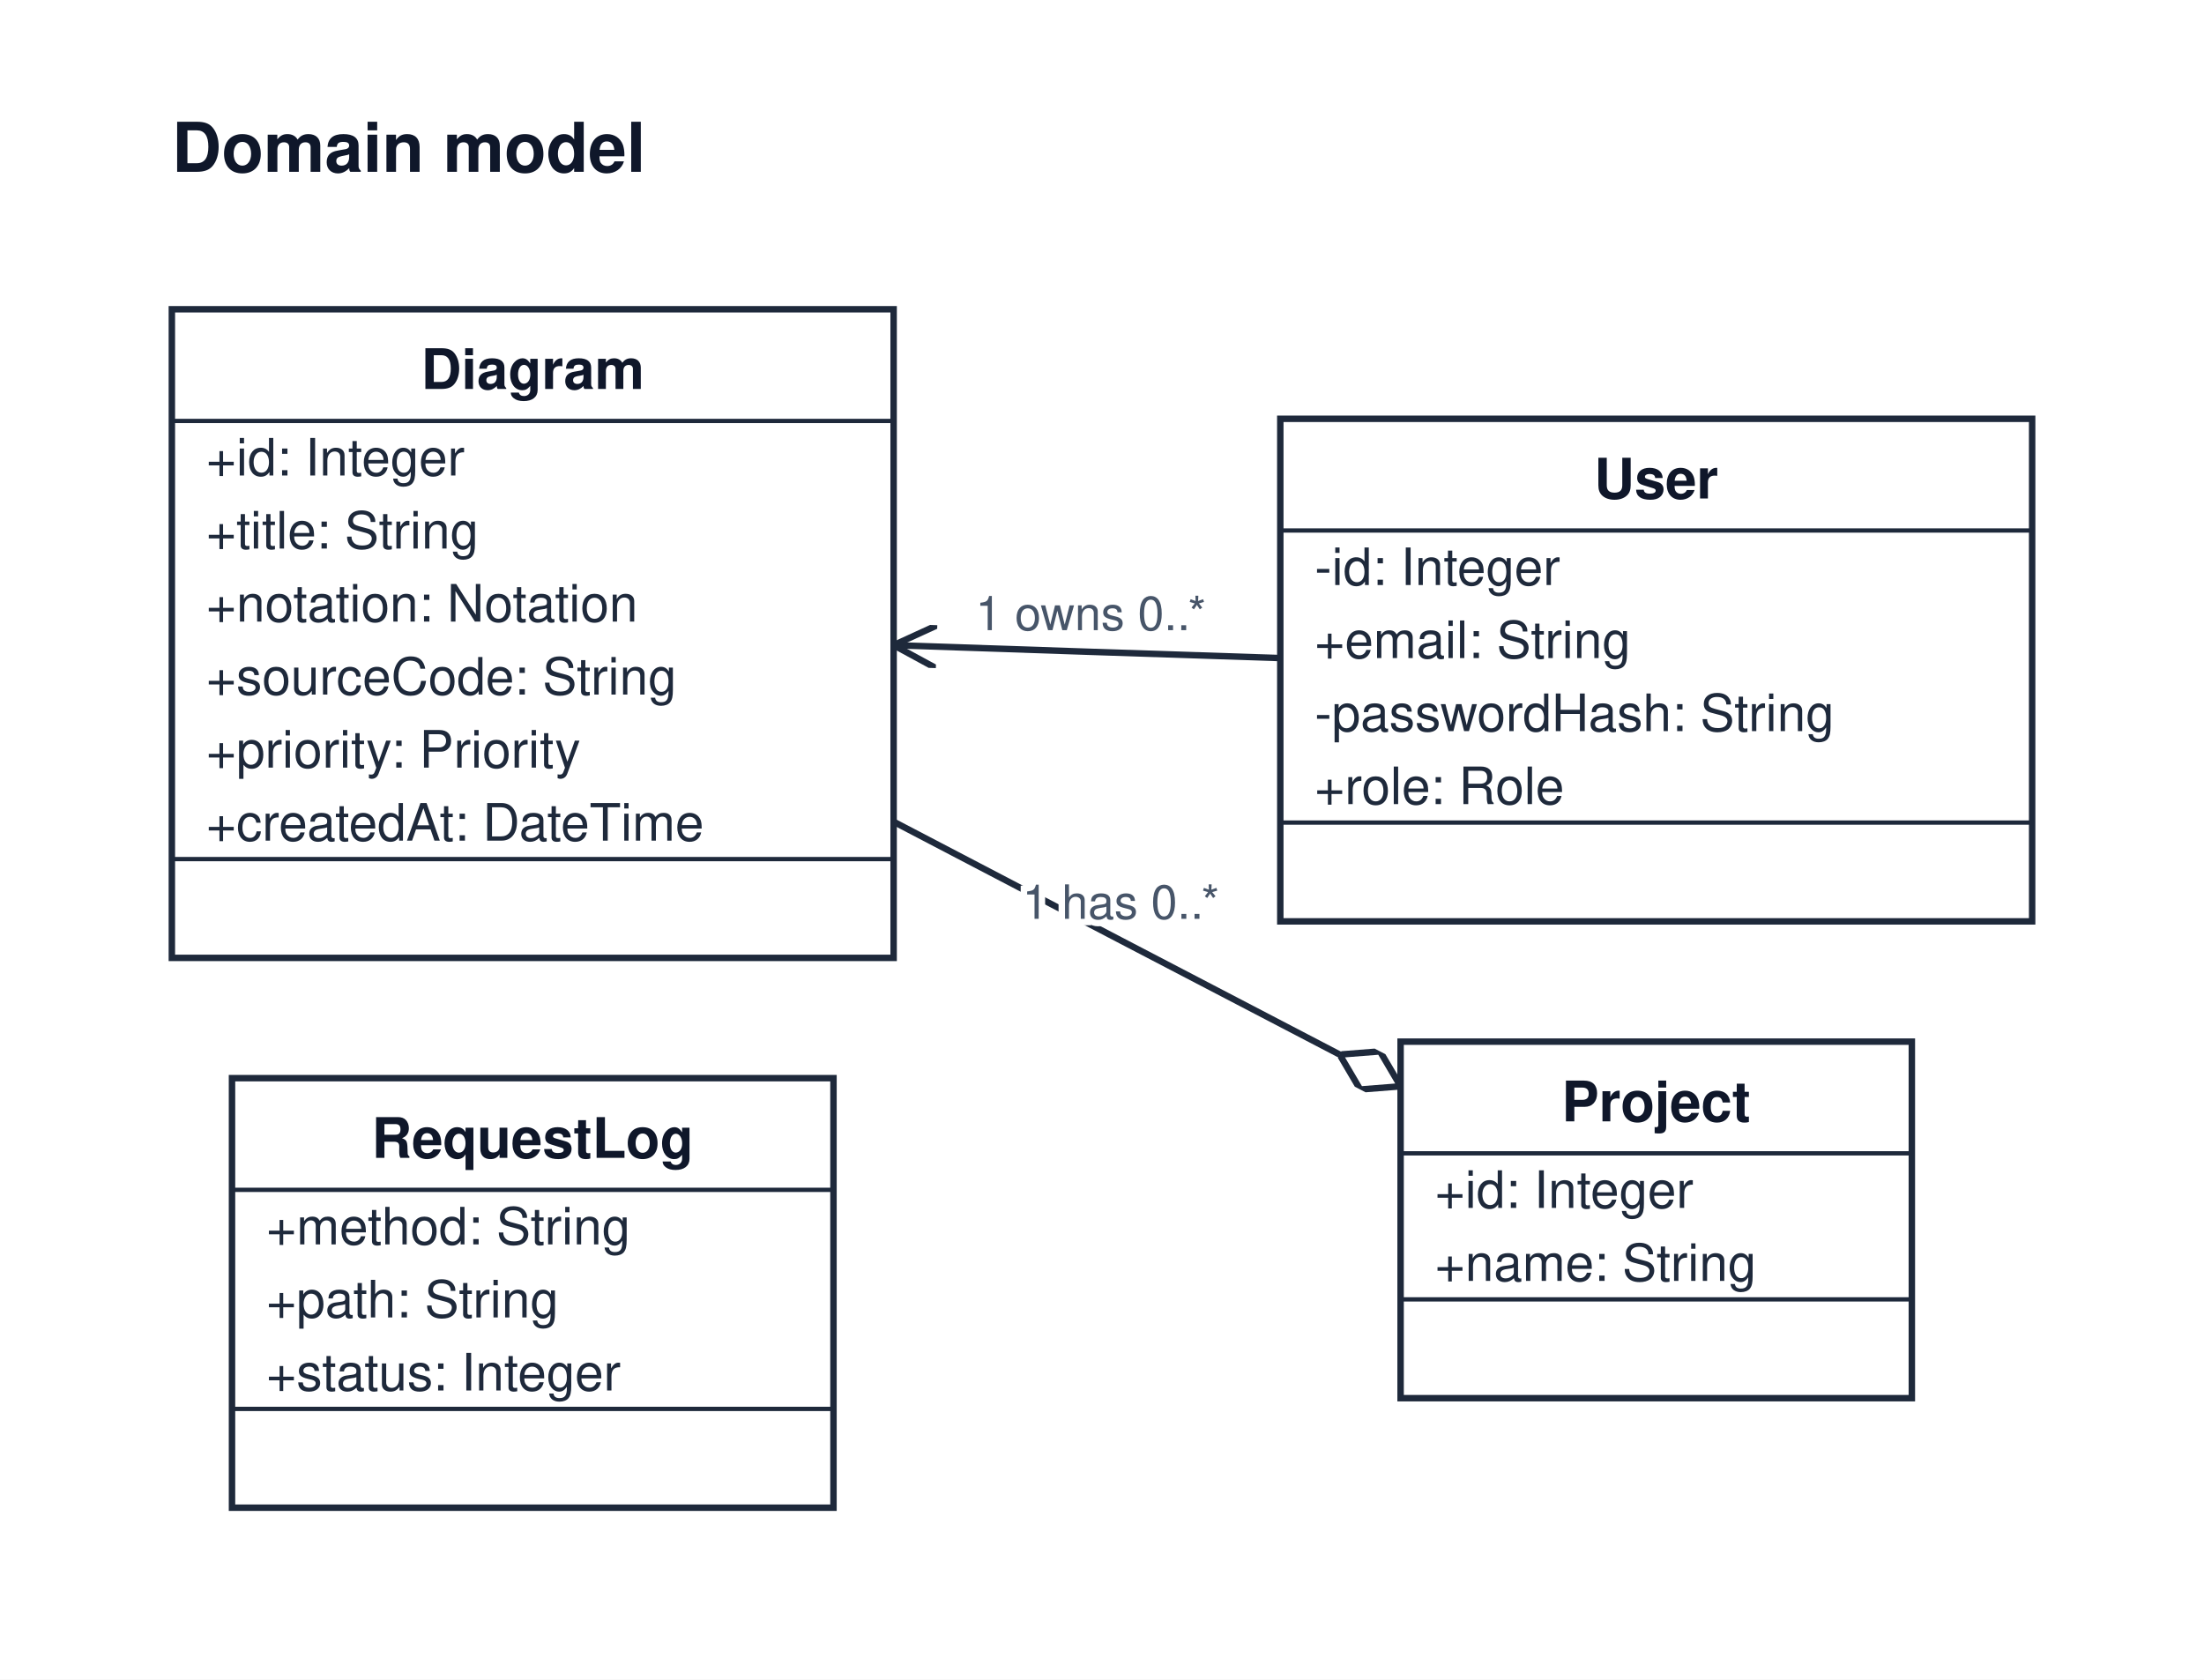
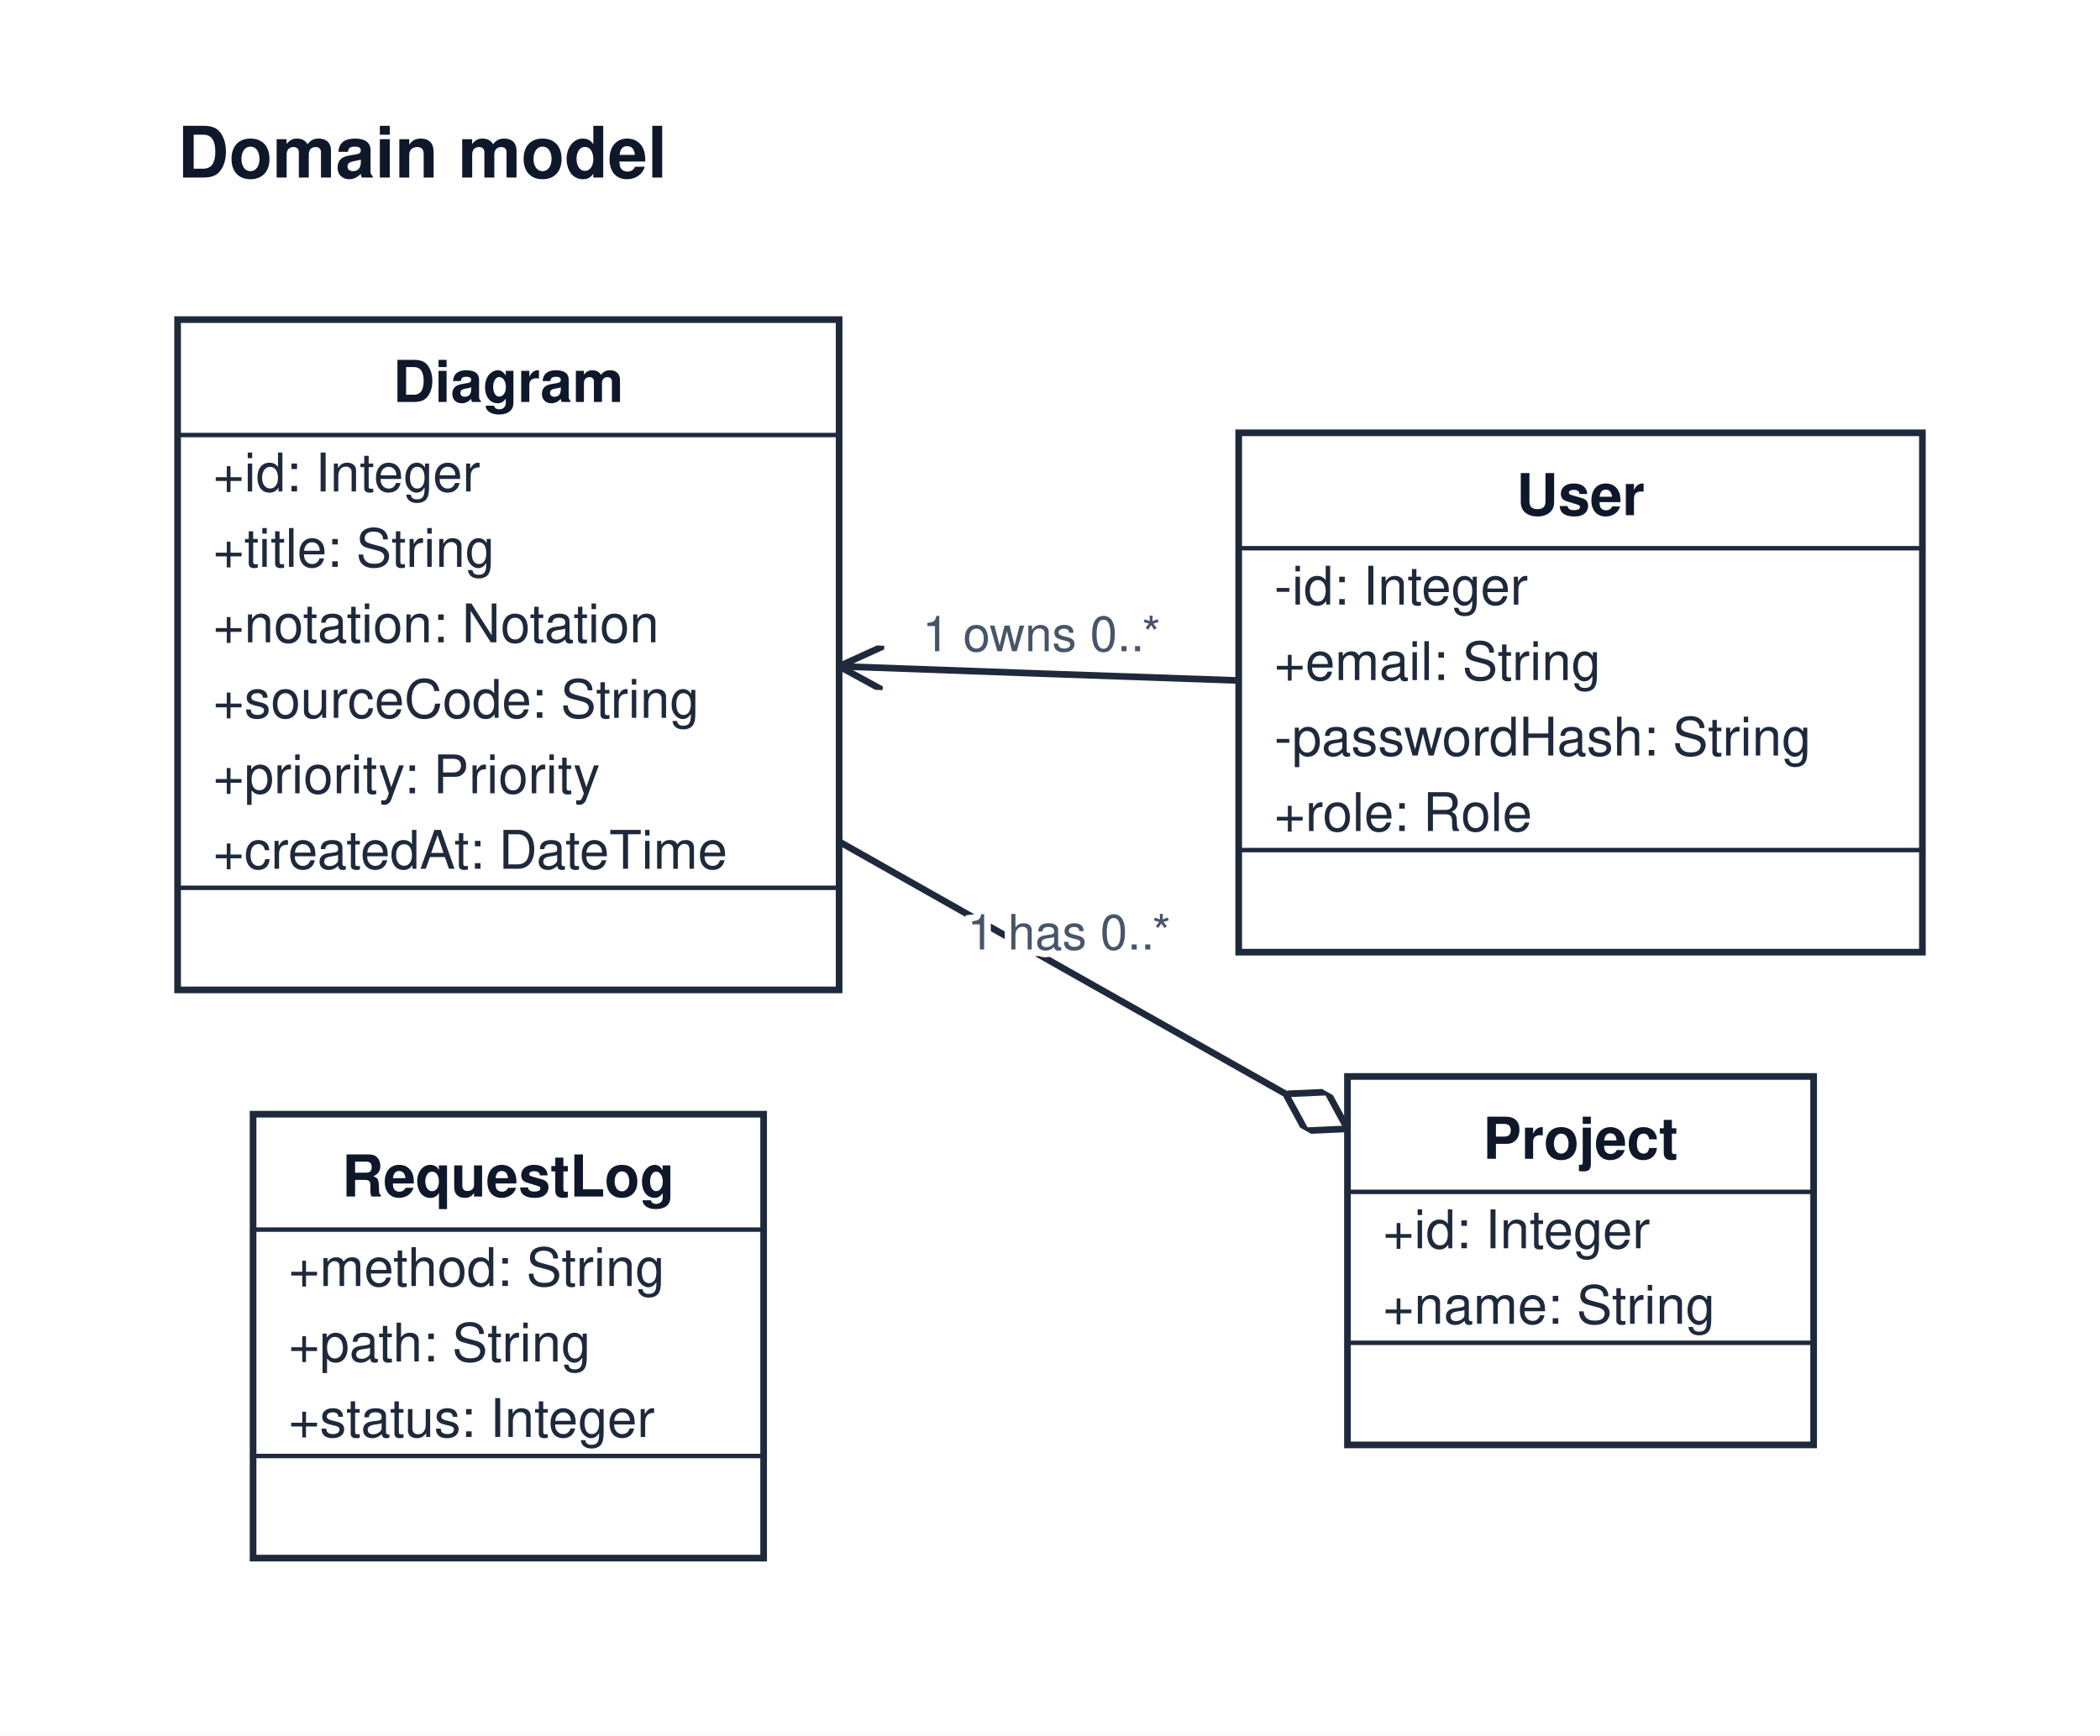
- <svg xmlns="http://www.w3.org/2000/svg" width="513" height="391" viewBox="0 0 513 391" font-family="Helvetica, Arial, sans-serif" role="img" aria-label="Diagram: Own engine (in the browser)">
+ <svg xmlns="http://www.w3.org/2000/svg" width="473" height="391" viewBox="0 0 473 391" font-family="Helvetica, Arial, sans-serif" role="img" aria-label="Diagram: Own engine (in the browser)">
  <defs>
    <marker id="m-arrow" viewBox="0 0 10 10" refX="10" refY="5" markerWidth="10" markerHeight="10" markerUnits="userSpaceOnUse" orient="auto-start-reverse">
      <path d="M0 0L10 5L0 10Z" fill="#1e293b" />
    </marker>
    <marker id="m-open" viewBox="0 0 10 10" refX="10" refY="5" markerWidth="10" markerHeight="10" markerUnits="userSpaceOnUse" orient="auto-start-reverse">
      <path d="M0 0L10 5L0 10" fill="none" stroke="#1e293b" stroke-width="1.5" />
    </marker>
    <marker id="m-triangle" viewBox="0 0 12 12" refX="12" refY="6" markerWidth="12" markerHeight="12" markerUnits="userSpaceOnUse" orient="auto-start-reverse">
      <path d="M0 0L12 6L0 12Z" fill="#ffffff" stroke="#1e293b" stroke-width="1.5" />
    </marker>
    <marker id="m-diamond" viewBox="0 0 16 10" refX="16" refY="5" markerWidth="16" markerHeight="10" markerUnits="userSpaceOnUse" orient="auto-start-reverse">
      <path d="M0 5L8 0L16 5L8 10Z" fill="#ffffff" stroke="#1e293b" stroke-width="1.5" />
    </marker>
    <marker id="m-diamond-filled" viewBox="0 0 16 10" refX="16" refY="5" markerWidth="16" markerHeight="10" markerUnits="userSpaceOnUse" orient="auto-start-reverse">
      <path d="M0 5L8 0L16 5L8 10Z" fill="#1e293b" />
    </marker>
    <marker id="m-one" viewBox="0 0 14 14" refX="14" refY="7" markerWidth="14" markerHeight="14" markerUnits="userSpaceOnUse" orient="auto-start-reverse">
      <path d="M7 1V13M11 1V13" stroke="#1e293b" stroke-width="1.5" />
    </marker>
    <marker id="m-many" viewBox="0 0 14 14" refX="14" refY="7" markerWidth="14" markerHeight="14" markerUnits="userSpaceOnUse" orient="auto-start-reverse">
      <path d="M14 7L2 1M14 7L2 7M14 7L2 13" fill="none" stroke="#1e293b" stroke-width="1.5" />
    </marker>
    <marker id="m-zero-one" viewBox="0 0 18 14" refX="18" refY="7" markerWidth="18" markerHeight="14" markerUnits="userSpaceOnUse" orient="auto-start-reverse">
      <circle cx="5" cy="7" r="4" fill="#ffffff" stroke="#1e293b" stroke-width="1.5" />
      <path d="M13 1V13" stroke="#1e293b" stroke-width="1.5" />
    </marker>
    <marker id="m-one-many" viewBox="0 0 14 14" refX="14" refY="7" markerWidth="14" markerHeight="14" markerUnits="userSpaceOnUse" orient="auto-start-reverse">
      <path d="M14 7L2 1M14 7L2 7M14 7L2 13M5 1V13" fill="none" stroke="#1e293b" stroke-width="1.5" />
    </marker>
  </defs>
-   <rect width="513" height="391" fill="#ffffff" />
+   <rect width="473" height="391" fill="#ffffff" />
  <text x="40" y="40" font-size="16" font-weight="700" fill="#0f172a">Domain model</text>
-   <path class="notation__edge" id="edge-0" d="M208 150.2Q254.8 151.8 298 153.2" fill="none" stroke="#1e293b" stroke-width="1.5" marker-start="url(#m-open)" />
-   <text x="253.9" y="146.7" text-anchor="middle" font-size="11" fill="#475569" stroke="#ffffff" stroke-width="3" paint-order="stroke">1 owns 0..*</text>
-   <path class="notation__edge" id="edge-1" d="M208 191.3Q254.8 215.8 326 252.9" fill="none" stroke="#1e293b" stroke-width="1.5" marker-end="url(#m-diamond)" />
-   <text x="260.9" y="213.9" text-anchor="middle" font-size="11" fill="#475569" stroke="#ffffff" stroke-width="3" paint-order="stroke">1 has 0..*</text>
-   <g class="notation__node" data-id="Diagram" data-cx="124" data-cy="147.5" tabindex="0" role="button" aria-label="Diagram">
-     <rect x="40" y="72" width="168" height="151" fill="#ffffff" stroke="#1e293b" stroke-width="1.5" />
-     <text x="124" y="86" dy="0.35em" text-anchor="middle" font-size="13" font-weight="700" fill="#0f172a">Diagram</text>
-     <path d="M40 98H208M40 200H208" stroke="#1e293b" stroke-width="1" />
+   <path class="notation__edge" id="edge-0" d="M189 150.1Q235.3 151.8 279 153.3" fill="none" stroke="#1e293b" stroke-width="1.5" marker-start="url(#m-open)" />
+   <text x="234.6" y="146.7" text-anchor="middle" font-size="11" fill="#475569" stroke="#ffffff" stroke-width="3" paint-order="stroke">1 owns 0..*</text>
+   <path class="notation__edge" id="edge-1" d="M189 189.6Q235.3 215.8 303.5 254.3" fill="none" stroke="#1e293b" stroke-width="1.5" marker-end="url(#m-diamond)" />
+   <text x="240.8" y="213.9" text-anchor="middle" font-size="11" fill="#475569" stroke="#ffffff" stroke-width="3" paint-order="stroke">1 has 0..*</text>
+   <g class="notation__node" data-id="Diagram" data-cx="114.5" data-cy="147.5" tabindex="0" role="button" aria-label="Diagram">
+     <rect x="40" y="72" width="149" height="151" fill="#ffffff" stroke="#1e293b" stroke-width="1.5" />
+     <text x="114.5" y="86" dy="0.35em" text-anchor="middle" font-size="13" font-weight="700" fill="#0f172a">Diagram</text>
+     <path d="M40 98H189M40 200H189" stroke="#1e293b" stroke-width="1" />
    <text x="48" y="106.5" dy="0.35em" font-size="12" fill="#1e293b">+id: Integer</text>
    <text x="48" y="123.5" dy="0.35em" font-size="12" fill="#1e293b">+title: String</text>
    <text x="48" y="140.5" dy="0.35em" font-size="12" fill="#1e293b">+notation: Notation</text>
    <text x="48" y="157.5" dy="0.35em" font-size="12" fill="#1e293b">+sourceCode: String</text>
    <text x="48" y="174.5" dy="0.35em" font-size="12" fill="#1e293b">+priority: Priority</text>
    <text x="48" y="191.5" dy="0.35em" font-size="12" fill="#1e293b">+createdAt: DateTime</text>
  </g>
-   <g class="notation__node" data-id="RequestLog" data-cx="124" data-cy="301" tabindex="0" role="button" aria-label="RequestLog">
-     <rect x="54" y="251" width="140" height="100" fill="#ffffff" stroke="#1e293b" stroke-width="1.5" />
-     <text x="124" y="265" dy="0.35em" text-anchor="middle" font-size="13" font-weight="700" fill="#0f172a">RequestLog</text>
-     <path d="M54 277H194M54 328H194" stroke="#1e293b" stroke-width="1" />
-     <text x="62" y="285.5" dy="0.35em" font-size="12" fill="#1e293b">+method: String</text>
-     <text x="62" y="302.5" dy="0.35em" font-size="12" fill="#1e293b">+path: String</text>
-     <text x="62" y="319.5" dy="0.35em" font-size="12" fill="#1e293b">+status: Integer</text>
+   <g class="notation__node" data-id="RequestLog" data-cx="114.5" data-cy="301" tabindex="0" role="button" aria-label="RequestLog">
+     <rect x="57" y="251" width="115" height="100" fill="#ffffff" stroke="#1e293b" stroke-width="1.5" />
+     <text x="114.5" y="265" dy="0.35em" text-anchor="middle" font-size="13" font-weight="700" fill="#0f172a">RequestLog</text>
+     <path d="M57 277H172M57 328H172" stroke="#1e293b" stroke-width="1" />
+     <text x="65" y="285.5" dy="0.35em" font-size="12" fill="#1e293b">+method: String</text>
+     <text x="65" y="302.5" dy="0.35em" font-size="12" fill="#1e293b">+path: String</text>
+     <text x="65" y="319.5" dy="0.35em" font-size="12" fill="#1e293b">+status: Integer</text>
  </g>
-   <g class="notation__node" data-id="User" data-cx="385.5" data-cy="156" tabindex="0" role="button" aria-label="User">
-     <rect x="298" y="97.5" width="175" height="117" fill="#ffffff" stroke="#1e293b" stroke-width="1.5" />
-     <text x="385.5" y="111.5" dy="0.35em" text-anchor="middle" font-size="13" font-weight="700" fill="#0f172a">User</text>
-     <path d="M298 123.5H473M298 191.5H473" stroke="#1e293b" stroke-width="1" />
-     <text x="306" y="132" dy="0.35em" font-size="12" fill="#1e293b">-id: Integer</text>
-     <text x="306" y="149" dy="0.35em" font-size="12" fill="#1e293b">+email: String</text>
-     <text x="306" y="166" dy="0.35em" font-size="12" fill="#1e293b">-passwordHash: String</text>
-     <text x="306" y="183" dy="0.35em" font-size="12" fill="#1e293b">+role: Role</text>
+   <g class="notation__node" data-id="User" data-cx="356" data-cy="156" tabindex="0" role="button" aria-label="User">
+     <rect x="279" y="97.5" width="154" height="117" fill="#ffffff" stroke="#1e293b" stroke-width="1.5" />
+     <text x="356" y="111.5" dy="0.35em" text-anchor="middle" font-size="13" font-weight="700" fill="#0f172a">User</text>
+     <path d="M279 123.5H433M279 191.5H433" stroke="#1e293b" stroke-width="1" />
+     <text x="287" y="132" dy="0.35em" font-size="12" fill="#1e293b">-id: Integer</text>
+     <text x="287" y="149" dy="0.35em" font-size="12" fill="#1e293b">+email: String</text>
+     <text x="287" y="166" dy="0.35em" font-size="12" fill="#1e293b">-passwordHash: String</text>
+     <text x="287" y="183" dy="0.35em" font-size="12" fill="#1e293b">+role: Role</text>
  </g>
-   <g class="notation__node" data-id="Project" data-cx="385.5" data-cy="284" tabindex="0" role="button" aria-label="Project">
-     <rect x="326" y="242.5" width="119" height="83" fill="#ffffff" stroke="#1e293b" stroke-width="1.5" />
-     <text x="385.5" y="256.5" dy="0.35em" text-anchor="middle" font-size="13" font-weight="700" fill="#0f172a">Project</text>
-     <path d="M326 268.5H445M326 302.5H445" stroke="#1e293b" stroke-width="1" />
-     <text x="334" y="277" dy="0.35em" font-size="12" fill="#1e293b">+id: Integer</text>
-     <text x="334" y="294" dy="0.35em" font-size="12" fill="#1e293b">+name: String</text>
+   <g class="notation__node" data-id="Project" data-cx="356" data-cy="284" tabindex="0" role="button" aria-label="Project">
+     <rect x="303.5" y="242.5" width="105" height="83" fill="#ffffff" stroke="#1e293b" stroke-width="1.5" />
+     <text x="356" y="256.5" dy="0.35em" text-anchor="middle" font-size="13" font-weight="700" fill="#0f172a">Project</text>
+     <path d="M303.5 268.5H408.5M303.5 302.5H408.5" stroke="#1e293b" stroke-width="1" />
+     <text x="311.5" y="277" dy="0.35em" font-size="12" fill="#1e293b">+id: Integer</text>
+     <text x="311.5" y="294" dy="0.35em" font-size="12" fill="#1e293b">+name: String</text>
  </g>
</svg>
